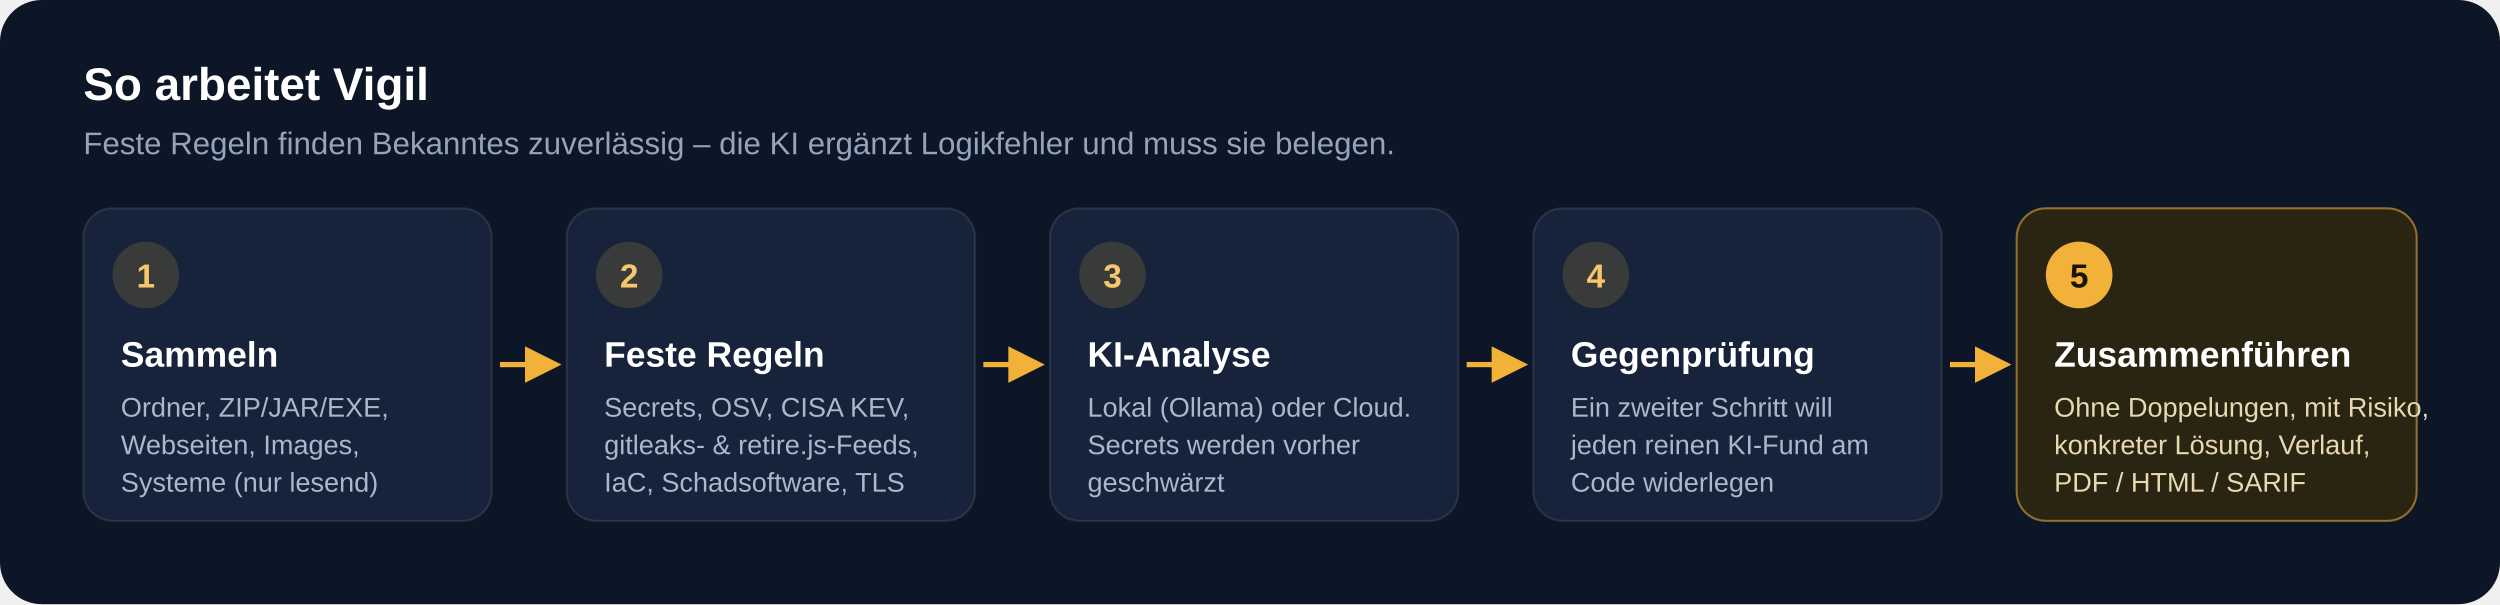
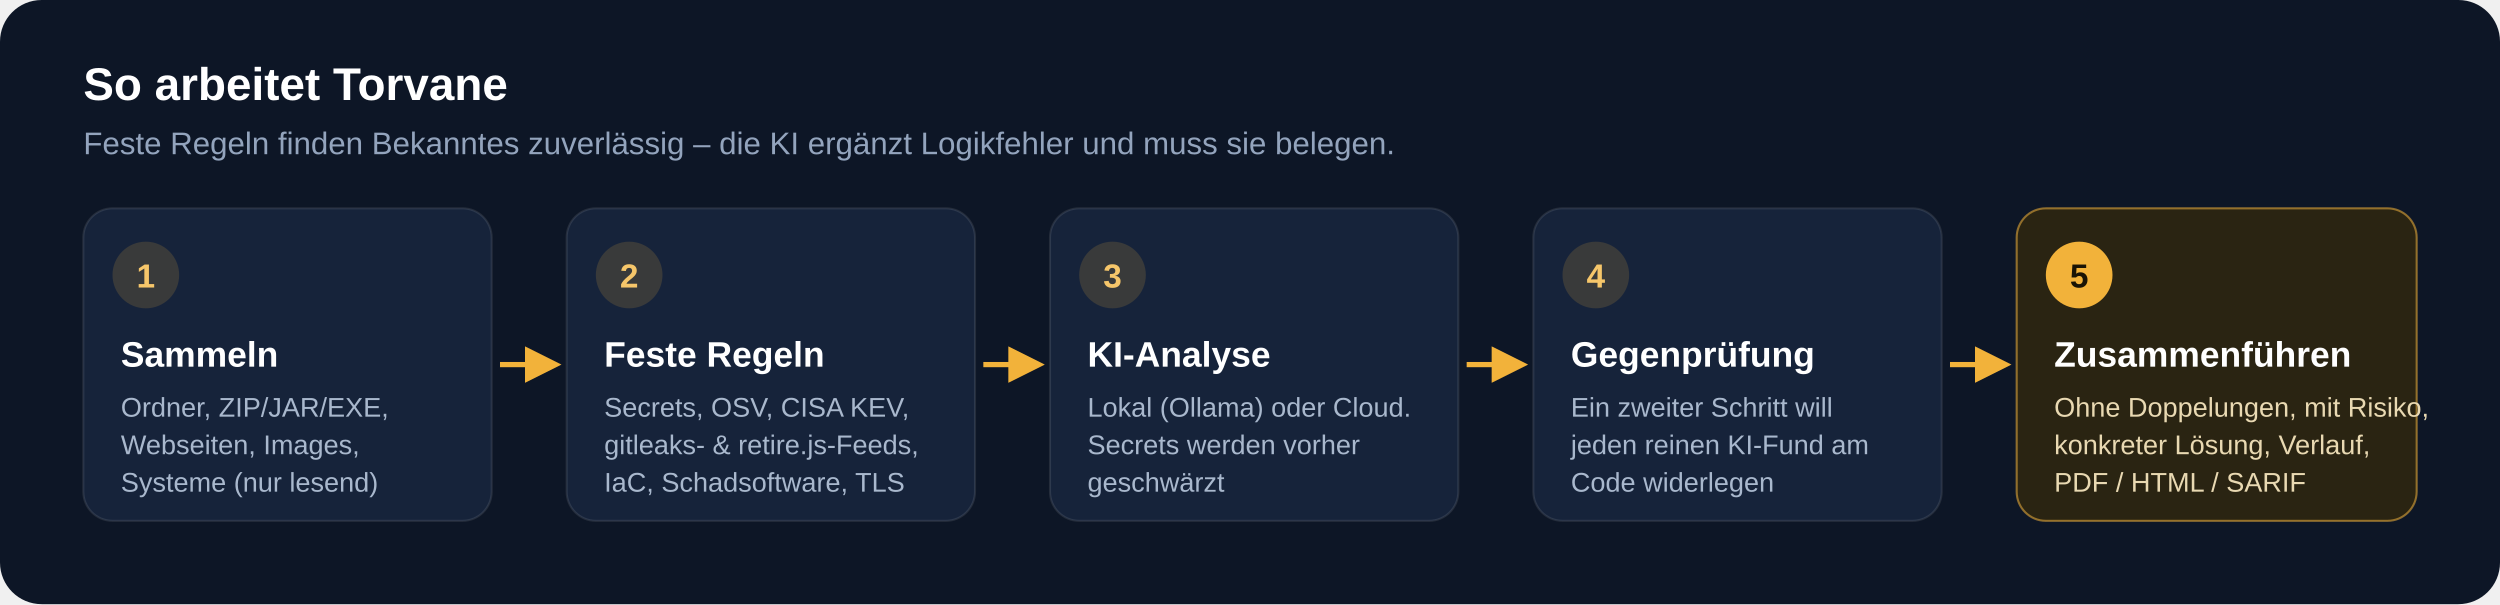
- <svg xmlns="http://www.w3.org/2000/svg" viewBox="0 0 1200 290" width="1200" height="290" role="img" aria-label="So arbeitet Vigil: sammeln, Regeln und Datenbanken, KI-Analyse, Gegenprüfung, zusammenführen und berichten">
+ <svg xmlns="http://www.w3.org/2000/svg" viewBox="0 0 1200 290" width="1200" height="290" role="img" aria-label="So arbeitet Torvane: sammeln, Regeln und Datenbanken, KI-Analyse, Gegenprüfung, zusammenführen und berichten">
  <defs>
    <marker id="arr" viewBox="0 0 10 10" refX="8" refY="5" markerWidth="7" markerHeight="7" orient="auto">
      <path d="M0 0L10 5L0 10z" fill="#f2b23a" />
    </marker>
  </defs>
  <rect width="1200" height="290" rx="20" fill="#0d1626" />
  <g font-family="Segoe UI, Helvetica Neue, Arial, sans-serif">
-     <text x="40" y="48" font-size="22" font-weight="700" fill="#ffffff">So arbeitet Vigil</text>
+     <text x="40" y="48" font-size="22" font-weight="700" fill="#ffffff">So arbeitet Torvane</text>
    <text x="40" y="74" font-size="15" fill="#93a4bd">Feste Regeln finden Bekanntes zuverlässig – die KI ergänzt Logikfehler und muss sie belegen.</text>
    <g transform="translate(40 100)">
      <rect width="196" height="150" rx="14" fill="#16233a" stroke="#ffffff" stroke-opacity=".1" />
      <circle cx="30" cy="32" r="16" fill="#f2b23a" fill-opacity=".16" />
      <text x="30" y="38" text-anchor="middle" font-size="16" font-weight="700" fill="#f6c66a">1</text>
      <text x="18" y="76" font-size="17" font-weight="700" fill="#ffffff">Sammeln</text>
      <text x="18" y="100" font-size="13" fill="#a9b8cd">Ordner, ZIP/JAR/EXE,</text>
      <text x="18" y="118" font-size="13" fill="#a9b8cd">Webseiten, Images,</text>
      <text x="18" y="136" font-size="13" fill="#a9b8cd">Systeme (nur lesend)</text>
    </g>
    <g transform="translate(272 100)">
      <rect width="196" height="150" rx="14" fill="#16233a" stroke="#ffffff" stroke-opacity=".1" />
      <circle cx="30" cy="32" r="16" fill="#f2b23a" fill-opacity=".16" />
      <text x="30" y="38" text-anchor="middle" font-size="16" font-weight="700" fill="#f6c66a">2</text>
      <text x="18" y="76" font-size="17" font-weight="700" fill="#ffffff">Feste Regeln</text>
      <text x="18" y="100" font-size="13" fill="#a9b8cd">Secrets, OSV, CISA KEV,</text>
      <text x="18" y="118" font-size="13" fill="#a9b8cd">gitleaks- &amp; retire.js-Feeds,</text>
      <text x="18" y="136" font-size="13" fill="#a9b8cd">IaC, Schadsoftware, TLS</text>
    </g>
    <g transform="translate(504 100)">
      <rect width="196" height="150" rx="14" fill="#16233a" stroke="#ffffff" stroke-opacity=".1" />
      <circle cx="30" cy="32" r="16" fill="#f2b23a" fill-opacity=".16" />
      <text x="30" y="38" text-anchor="middle" font-size="16" font-weight="700" fill="#f6c66a">3</text>
      <text x="18" y="76" font-size="17" font-weight="700" fill="#ffffff">KI-Analyse</text>
      <text x="18" y="100" font-size="13" fill="#a9b8cd">Lokal (Ollama) oder Cloud.</text>
      <text x="18" y="118" font-size="13" fill="#a9b8cd">Secrets werden vorher</text>
      <text x="18" y="136" font-size="13" fill="#a9b8cd">geschwärzt</text>
    </g>
    <g transform="translate(736 100)">
      <rect width="196" height="150" rx="14" fill="#16233a" stroke="#ffffff" stroke-opacity=".1" />
      <circle cx="30" cy="32" r="16" fill="#f2b23a" fill-opacity=".16" />
      <text x="30" y="38" text-anchor="middle" font-size="16" font-weight="700" fill="#f6c66a">4</text>
      <text x="18" y="76" font-size="17" font-weight="700" fill="#ffffff">Gegenprüfung</text>
      <text x="18" y="100" font-size="13" fill="#a9b8cd">Ein zweiter Schritt will</text>
      <text x="18" y="118" font-size="13" fill="#a9b8cd">jeden reinen KI-Fund am</text>
      <text x="18" y="136" font-size="13" fill="#a9b8cd">Code widerlegen</text>
    </g>
    <g transform="translate(968 100)">
      <rect width="192" height="150" rx="14" fill="#2a2412" stroke="#f2b23a" stroke-opacity=".55" />
      <circle cx="30" cy="32" r="16" fill="#f2b23a" />
      <text x="30" y="38" text-anchor="middle" font-size="16" font-weight="700" fill="#1a1405">5</text>
      <text x="18" y="76" font-size="17" font-weight="700" fill="#ffffff">Zusammenführen</text>
      <text x="18" y="100" font-size="13" fill="#e9d9b2">Ohne Doppelungen, mit Risiko,</text>
      <text x="18" y="118" font-size="13" fill="#e9d9b2">konkreter Lösung, Verlauf,</text>
      <text x="18" y="136" font-size="13" fill="#e9d9b2">PDF / HTML / SARIF</text>
    </g>
    <g stroke="#f2b23a" stroke-width="2.5" marker-end="url(#arr)">
      <line x1="240" y1="175" x2="266" y2="175" />
      <line x1="472" y1="175" x2="498" y2="175" />
      <line x1="704" y1="175" x2="730" y2="175" />
      <line x1="936" y1="175" x2="962" y2="175" />
    </g>
  </g>
</svg>
